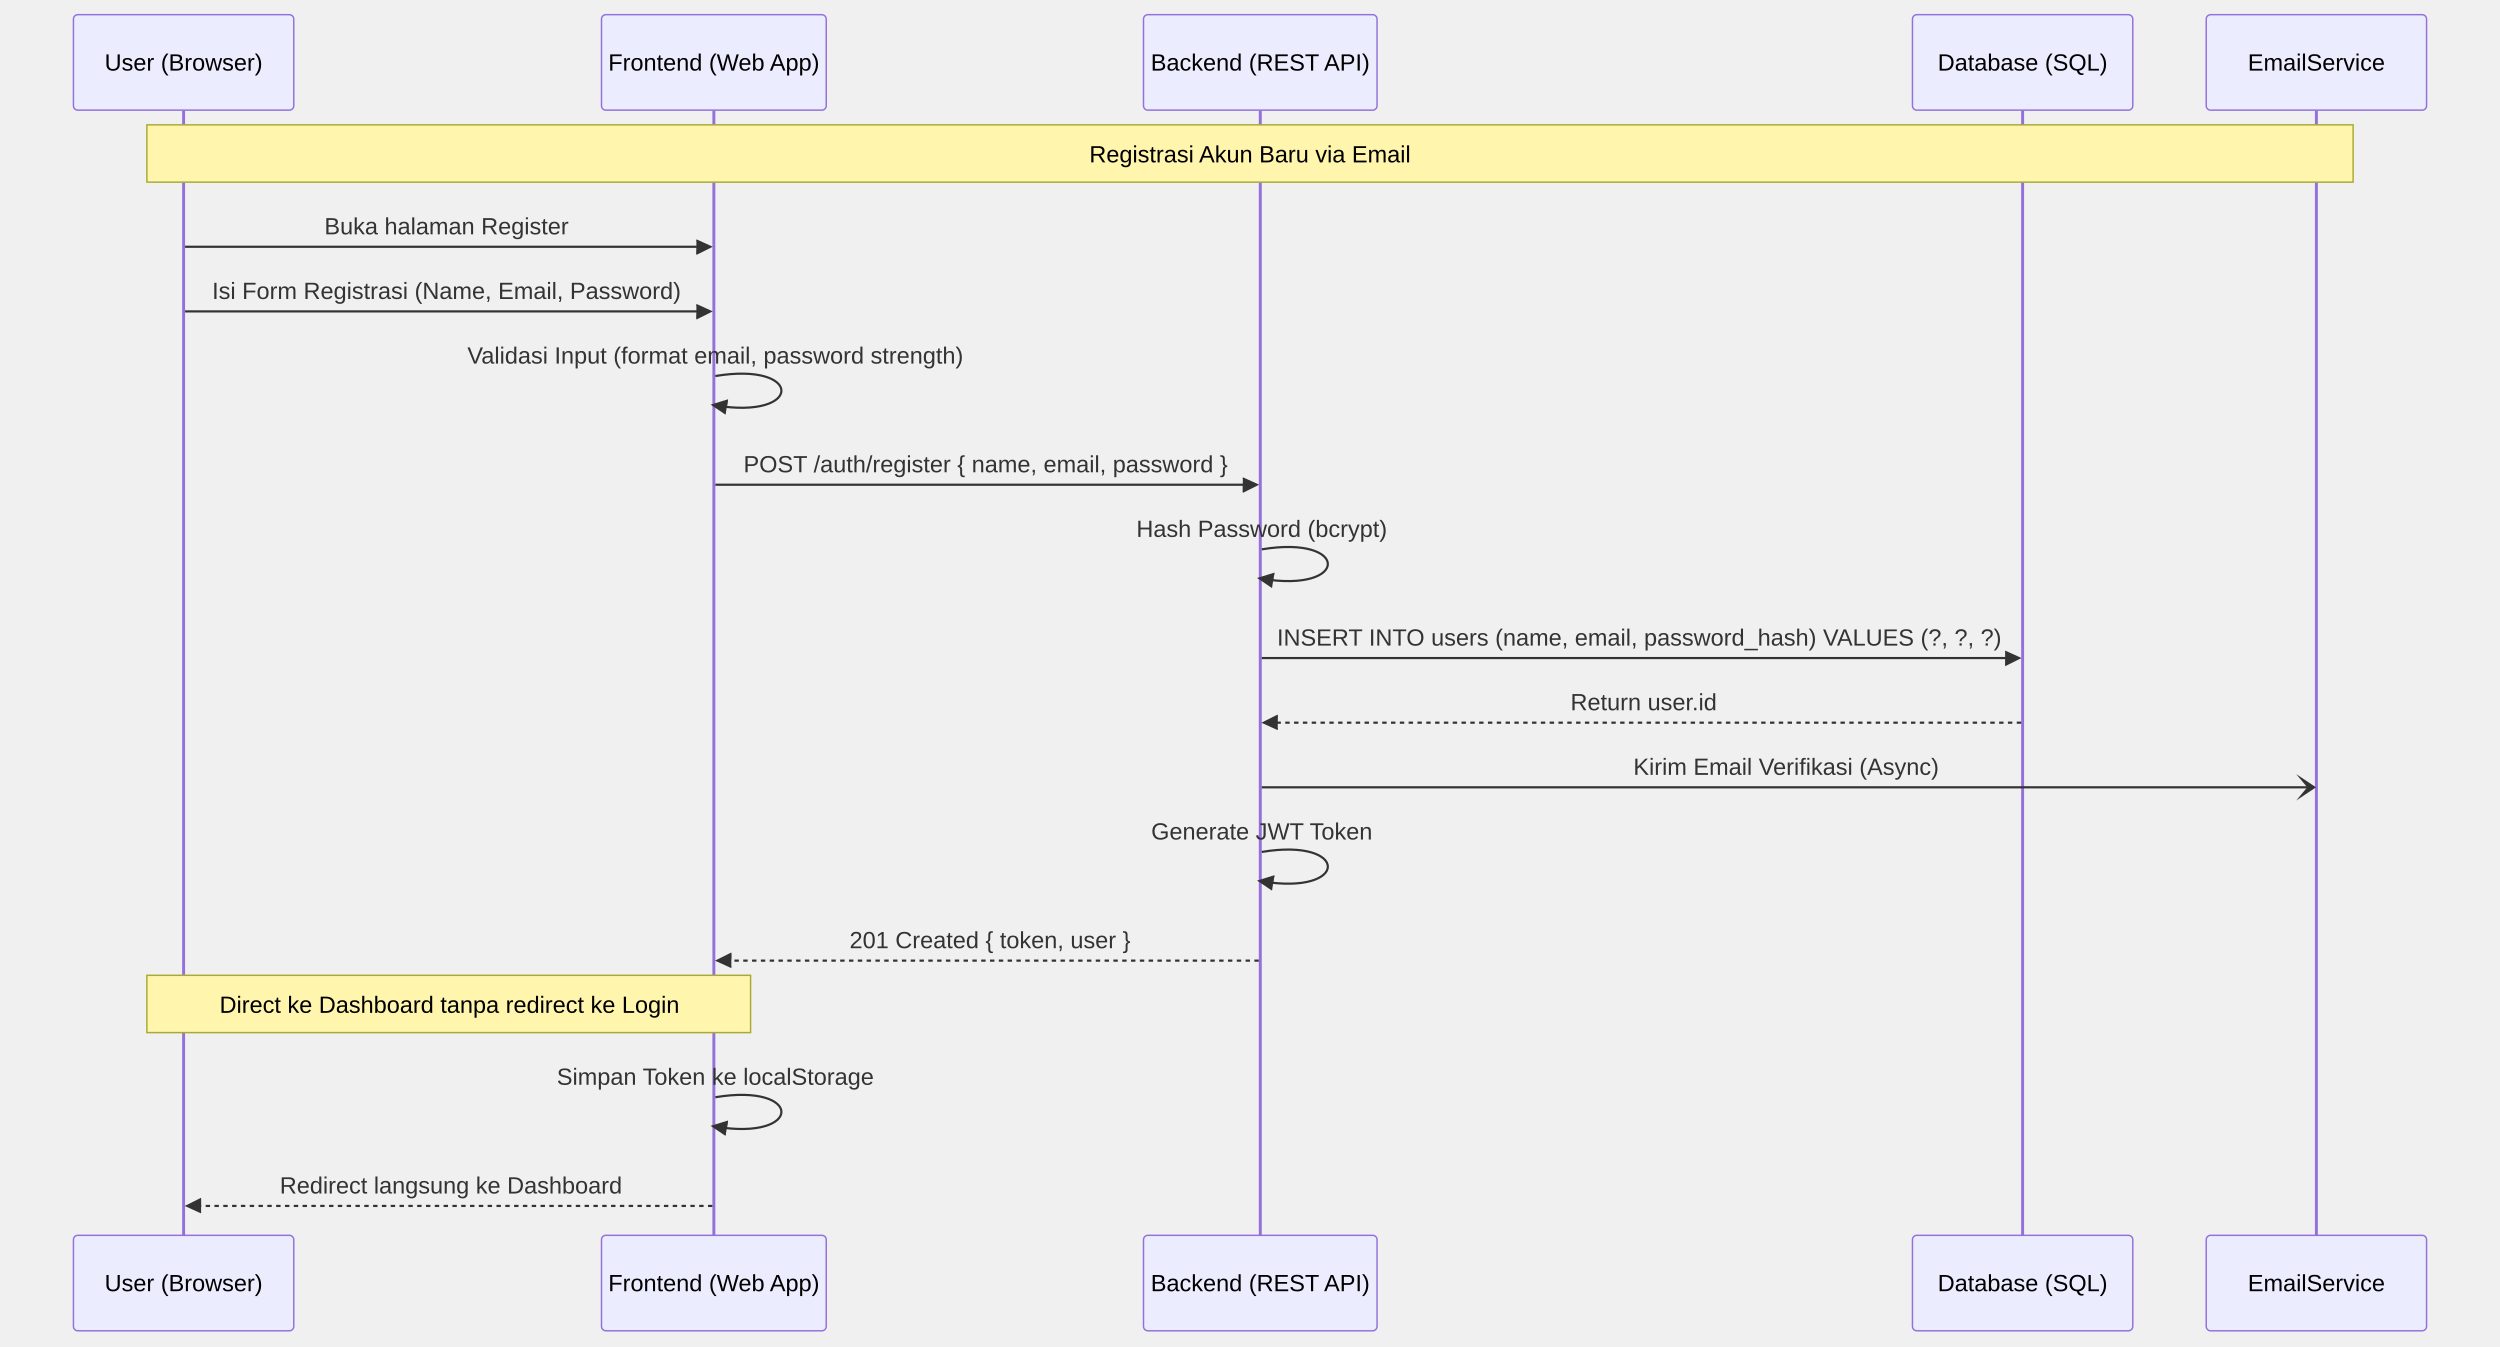
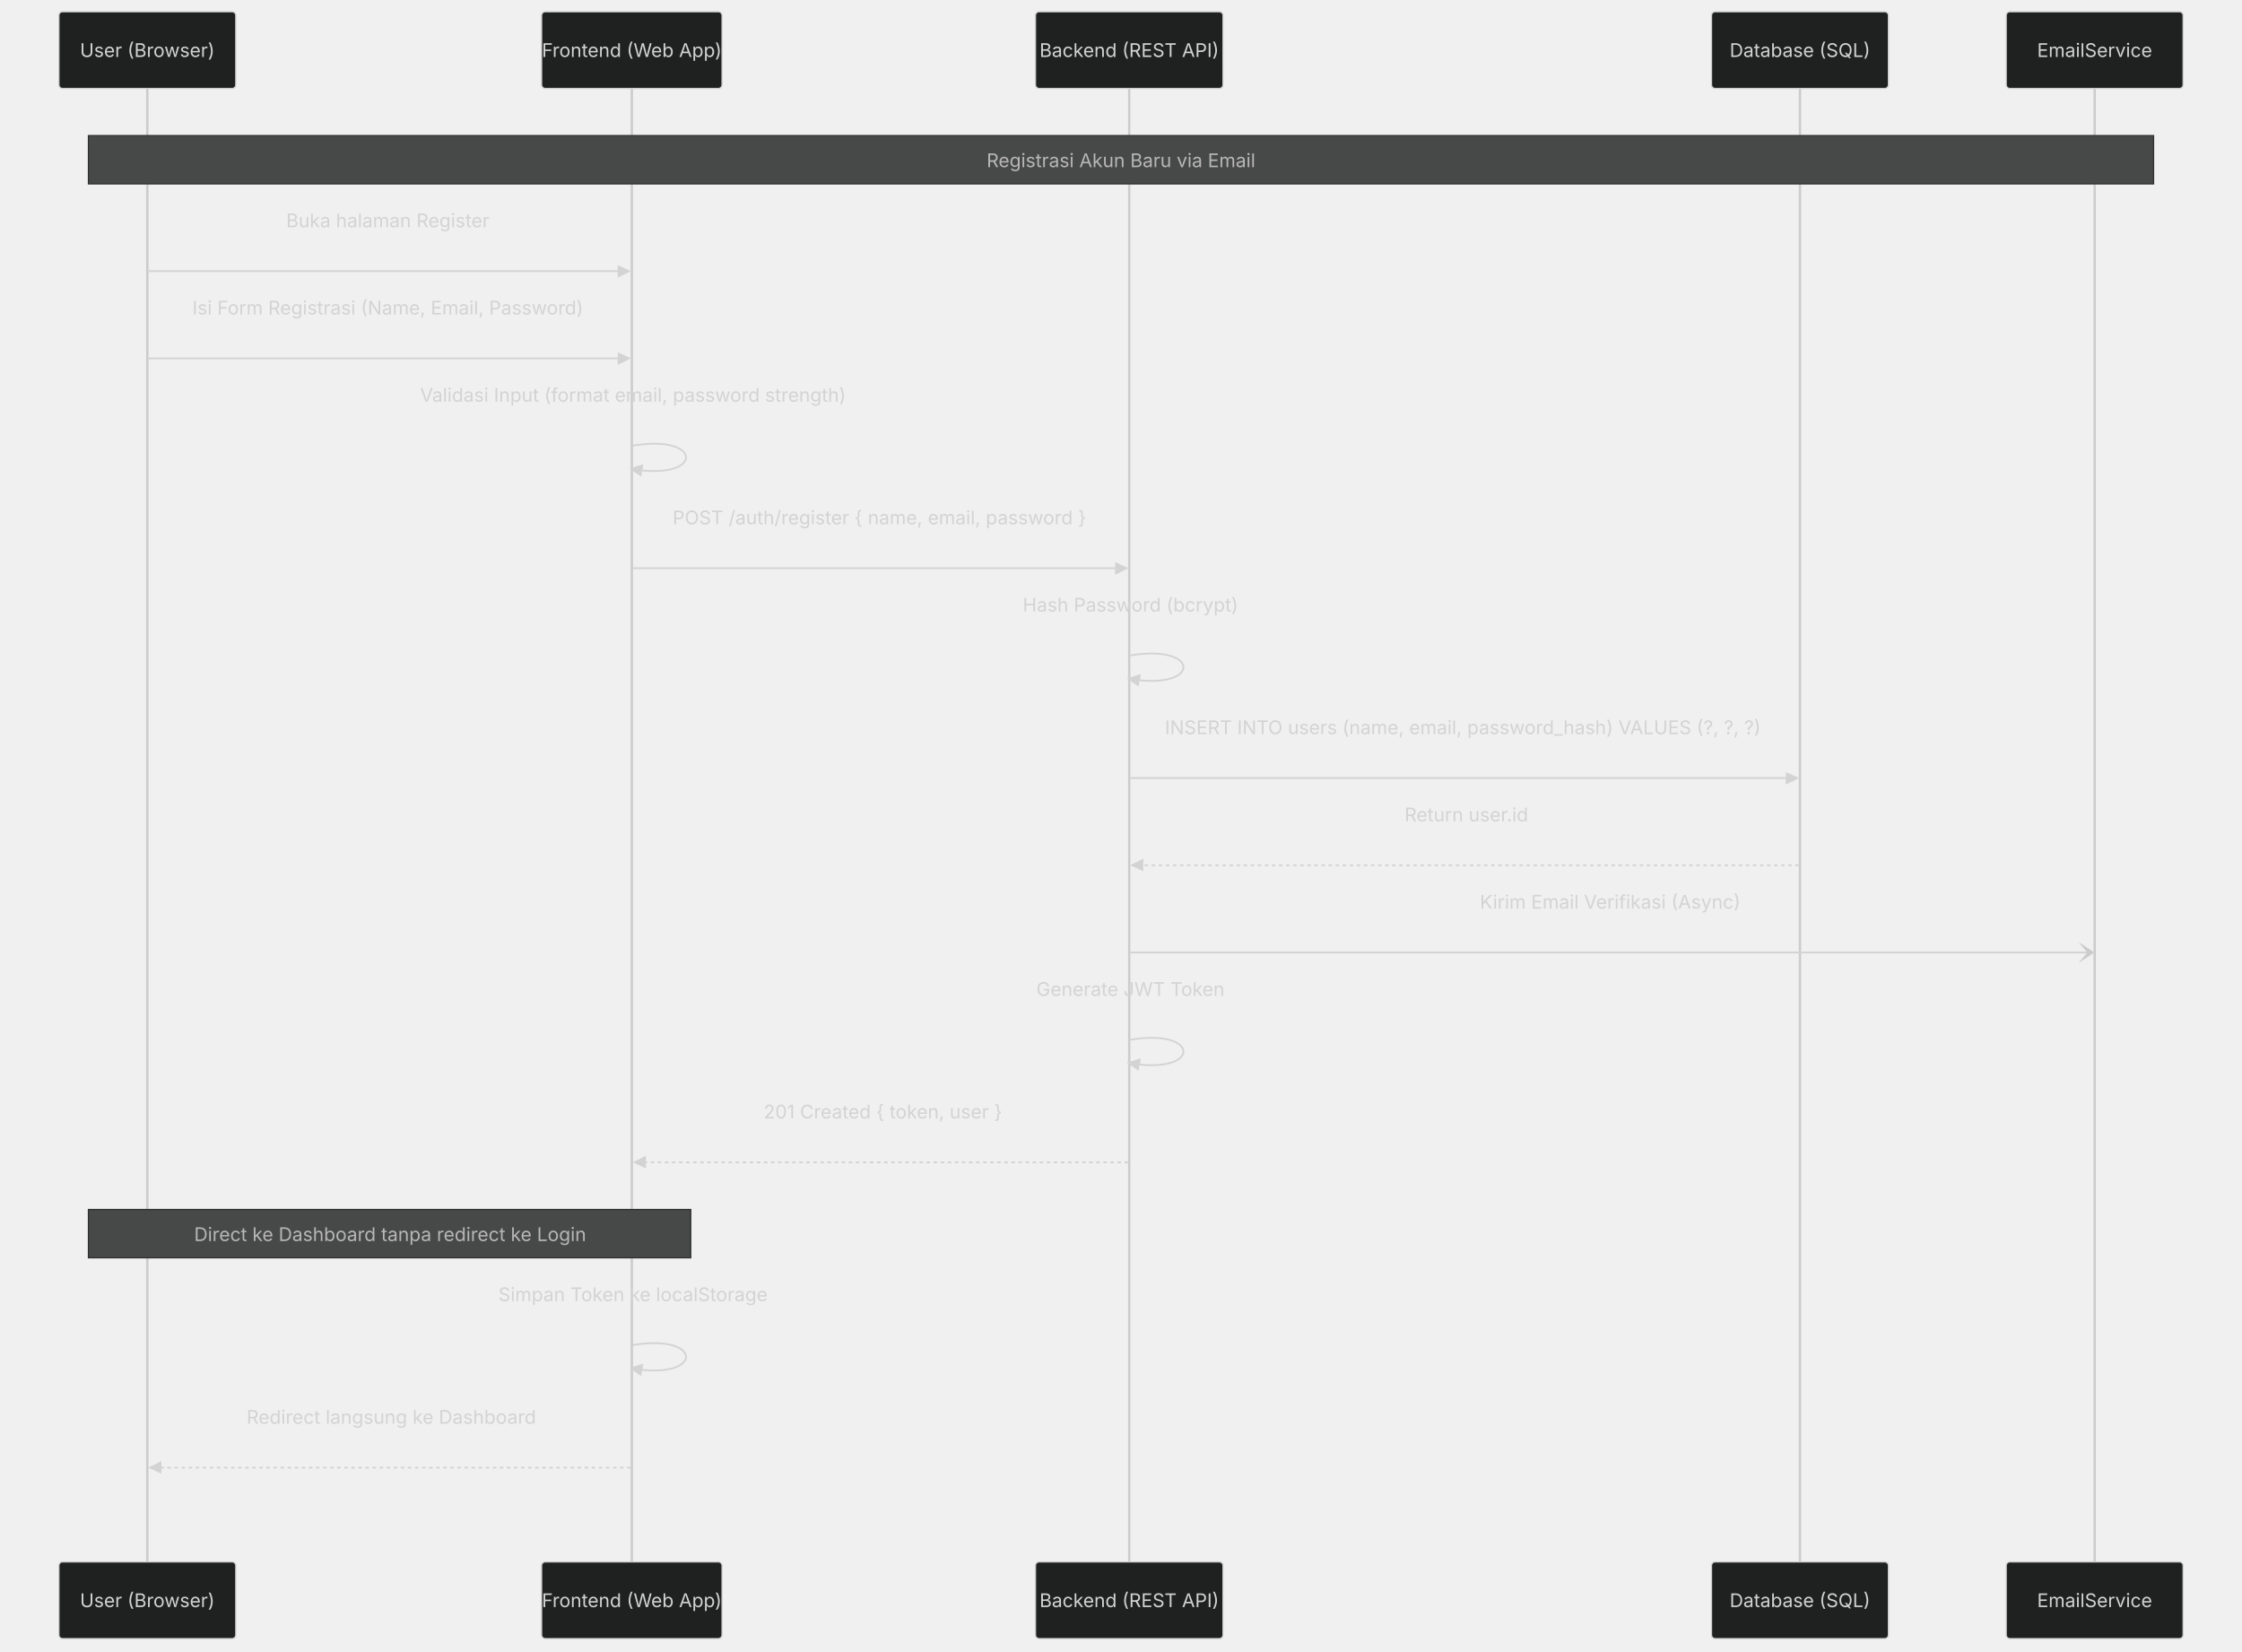
- <svg xmlns="http://www.w3.org/2000/svg" id="my-svg" width="100%" style="max-width: 1702px; background-color: transparent;" viewBox="-50 -10 1702 917" role="graphics-document document" aria-roledescription="sequence">
+ <svg xmlns="http://www.w3.org/2000/svg" id="my-svg" width="1902" height="1401" viewBox="-50 -10 1902 1401" role="graphics-document document" aria-roledescription="sequence" style="background-color: transparent;">
  <g>
-     <rect x="1452" y="831" fill="#eaeaea" stroke="#666" width="150" height="65" name="Email" rx="3" ry="3" class="actor actor-bottom" />
-     <text x="1527" y="863.5" dominant-baseline="central" alignment-baseline="central" class="actor actor-box" style="text-anchor: middle; font-size: 16px; font-weight: 400;">
-       <tspan x="1527" dy="0">EmailService</tspan>
+     <rect x="1652" y="1315" fill="#eaeaea" stroke="#666" width="150" height="65" name="Email" rx="3" ry="3" class="actor actor-bottom" />
+     <text x="1727" y="1347.5" dominant-baseline="central" alignment-baseline="central" class="actor actor-box" style="text-anchor: middle; font-size: 16px; font-weight: 400;">
+       <tspan x="1727" dy="0">EmailService</tspan>
    </text>
  </g>
  <g>
-     <rect x="1252" y="831" fill="#eaeaea" stroke="#666" width="150" height="65" name="DB" rx="3" ry="3" class="actor actor-bottom" />
-     <text x="1327" y="863.5" dominant-baseline="central" alignment-baseline="central" class="actor actor-box" style="text-anchor: middle; font-size: 16px; font-weight: 400;">
-       <tspan x="1327" dy="0">Database (SQL)</tspan>
+     <rect x="1402" y="1315" fill="#eaeaea" stroke="#666" width="150" height="65" name="DB" rx="3" ry="3" class="actor actor-bottom" />
+     <text x="1477" y="1347.5" dominant-baseline="central" alignment-baseline="central" class="actor actor-box" style="text-anchor: middle; font-size: 16px; font-weight: 400;">
+       <tspan x="1477" dy="0">Database (SQL)</tspan>
    </text>
  </g>
  <g>
-     <rect x="728.5" y="831" fill="#eaeaea" stroke="#666" width="159" height="65" name="Server" rx="3" ry="3" class="actor actor-bottom" />
-     <text x="808" y="863.5" dominant-baseline="central" alignment-baseline="central" class="actor actor-box" style="text-anchor: middle; font-size: 16px; font-weight: 400;">
-       <tspan x="808" dy="0">Backend (REST API)</tspan>
+     <rect x="828.5" y="1315" fill="#eaeaea" stroke="#666" width="159" height="65" name="Server" rx="3" ry="3" class="actor actor-bottom" />
+     <text x="908" y="1347.5" dominant-baseline="central" alignment-baseline="central" class="actor actor-box" style="text-anchor: middle; font-size: 16px; font-weight: 400;">
+       <tspan x="908" dy="0">Backend (REST API)</tspan>
    </text>
  </g>
  <g>
-     <rect x="359.5" y="831" fill="#eaeaea" stroke="#666" width="153" height="65" name="UI" rx="3" ry="3" class="actor actor-bottom" />
-     <text x="436" y="863.5" dominant-baseline="central" alignment-baseline="central" class="actor actor-box" style="text-anchor: middle; font-size: 16px; font-weight: 400;">
-       <tspan x="436" dy="0">Frontend (Web App)</tspan>
+     <rect x="409.5" y="1315" fill="#eaeaea" stroke="#666" width="153" height="65" name="UI" rx="3" ry="3" class="actor actor-bottom" />
+     <text x="486" y="1347.5" dominant-baseline="central" alignment-baseline="central" class="actor actor-box" style="text-anchor: middle; font-size: 16px; font-weight: 400;">
+       <tspan x="486" dy="0">Frontend (Web App)</tspan>
    </text>
  </g>
  <g>
-     <rect x="0" y="831" fill="#eaeaea" stroke="#666" width="150" height="65" name="User" rx="3" ry="3" class="actor actor-bottom" />
-     <text x="75" y="863.5" dominant-baseline="central" alignment-baseline="central" class="actor actor-box" style="text-anchor: middle; font-size: 16px; font-weight: 400;">
+     <rect x="0" y="1315" fill="#eaeaea" stroke="#666" width="150" height="65" name="User" rx="3" ry="3" class="actor actor-bottom" />
+     <text x="75" y="1347.5" dominant-baseline="central" alignment-baseline="central" class="actor actor-box" style="text-anchor: middle; font-size: 16px; font-weight: 400;">
      <tspan x="75" dy="0">User (Browser)</tspan>
    </text>
  </g>
  <g>
-     <line id="actor4" x1="1527" y1="65" x2="1527" y2="831" class="actor-line 200" stroke-width="0.5px" stroke="#999" name="Email" data-et="life-line" data-id="Email" />
+     <line id="actor4" x1="1727" y1="65" x2="1727" y2="1315" class="actor-line 200" stroke-width="0.5px" stroke="#999" name="Email" data-et="life-line" data-id="Email" />
    <g id="root-4" data-et="participant" data-type="participant" data-id="Email">
-       <rect x="1452" y="0" fill="#eaeaea" stroke="#666" width="150" height="65" name="Email" rx="3" ry="3" class="actor actor-top" />
-       <text x="1527" y="32.5" dominant-baseline="central" alignment-baseline="central" class="actor actor-box" style="text-anchor: middle; font-size: 16px; font-weight: 400;">
-         <tspan x="1527" dy="0">EmailService</tspan>
+       <rect x="1652" y="0" fill="#eaeaea" stroke="#666" width="150" height="65" name="Email" rx="3" ry="3" class="actor actor-top" />
+       <text x="1727" y="32.5" dominant-baseline="central" alignment-baseline="central" class="actor actor-box" style="text-anchor: middle; font-size: 16px; font-weight: 400;">
+         <tspan x="1727" dy="0">EmailService</tspan>
      </text>
    </g>
  </g>
  <g>
-     <line id="actor3" x1="1327" y1="65" x2="1327" y2="831" class="actor-line 200" stroke-width="0.5px" stroke="#999" name="DB" data-et="life-line" data-id="DB" />
+     <line id="actor3" x1="1477" y1="65" x2="1477" y2="1315" class="actor-line 200" stroke-width="0.5px" stroke="#999" name="DB" data-et="life-line" data-id="DB" />
    <g id="root-3" data-et="participant" data-type="participant" data-id="DB">
-       <rect x="1252" y="0" fill="#eaeaea" stroke="#666" width="150" height="65" name="DB" rx="3" ry="3" class="actor actor-top" />
-       <text x="1327" y="32.5" dominant-baseline="central" alignment-baseline="central" class="actor actor-box" style="text-anchor: middle; font-size: 16px; font-weight: 400;">
-         <tspan x="1327" dy="0">Database (SQL)</tspan>
+       <rect x="1402" y="0" fill="#eaeaea" stroke="#666" width="150" height="65" name="DB" rx="3" ry="3" class="actor actor-top" />
+       <text x="1477" y="32.5" dominant-baseline="central" alignment-baseline="central" class="actor actor-box" style="text-anchor: middle; font-size: 16px; font-weight: 400;">
+         <tspan x="1477" dy="0">Database (SQL)</tspan>
      </text>
    </g>
  </g>
  <g>
-     <line id="actor2" x1="808" y1="65" x2="808" y2="831" class="actor-line 200" stroke-width="0.5px" stroke="#999" name="Server" data-et="life-line" data-id="Server" />
+     <line id="actor2" x1="908" y1="65" x2="908" y2="1315" class="actor-line 200" stroke-width="0.5px" stroke="#999" name="Server" data-et="life-line" data-id="Server" />
    <g id="root-2" data-et="participant" data-type="participant" data-id="Server">
-       <rect x="728.5" y="0" fill="#eaeaea" stroke="#666" width="159" height="65" name="Server" rx="3" ry="3" class="actor actor-top" />
-       <text x="808" y="32.5" dominant-baseline="central" alignment-baseline="central" class="actor actor-box" style="text-anchor: middle; font-size: 16px; font-weight: 400;">
-         <tspan x="808" dy="0">Backend (REST API)</tspan>
+       <rect x="828.5" y="0" fill="#eaeaea" stroke="#666" width="159" height="65" name="Server" rx="3" ry="3" class="actor actor-top" />
+       <text x="908" y="32.5" dominant-baseline="central" alignment-baseline="central" class="actor actor-box" style="text-anchor: middle; font-size: 16px; font-weight: 400;">
+         <tspan x="908" dy="0">Backend (REST API)</tspan>
      </text>
    </g>
  </g>
  <g>
-     <line id="actor1" x1="436" y1="65" x2="436" y2="831" class="actor-line 200" stroke-width="0.5px" stroke="#999" name="UI" data-et="life-line" data-id="UI" />
+     <line id="actor1" x1="486" y1="65" x2="486" y2="1315" class="actor-line 200" stroke-width="0.5px" stroke="#999" name="UI" data-et="life-line" data-id="UI" />
    <g id="root-1" data-et="participant" data-type="participant" data-id="UI">
-       <rect x="359.5" y="0" fill="#eaeaea" stroke="#666" width="153" height="65" name="UI" rx="3" ry="3" class="actor actor-top" />
-       <text x="436" y="32.5" dominant-baseline="central" alignment-baseline="central" class="actor actor-box" style="text-anchor: middle; font-size: 16px; font-weight: 400;">
-         <tspan x="436" dy="0">Frontend (Web App)</tspan>
+       <rect x="409.5" y="0" fill="#eaeaea" stroke="#666" width="153" height="65" name="UI" rx="3" ry="3" class="actor actor-top" />
+       <text x="486" y="32.5" dominant-baseline="central" alignment-baseline="central" class="actor actor-box" style="text-anchor: middle; font-size: 16px; font-weight: 400;">
+         <tspan x="486" dy="0">Frontend (Web App)</tspan>
      </text>
    </g>
  </g>
  <g>
-     <line id="actor0" x1="75" y1="65" x2="75" y2="831" class="actor-line 200" stroke-width="0.5px" stroke="#999" name="User" data-et="life-line" data-id="User" />
+     <line id="actor0" x1="75" y1="65" x2="75" y2="1315" class="actor-line 200" stroke-width="0.5px" stroke="#999" name="User" data-et="life-line" data-id="User" />
    <g id="root-0" data-et="participant" data-type="participant" data-id="User">
      <rect x="0" y="0" fill="#eaeaea" stroke="#666" width="150" height="65" name="User" rx="3" ry="3" class="actor actor-top" />
      <text x="75" y="32.5" dominant-baseline="central" alignment-baseline="central" class="actor actor-box" style="text-anchor: middle; font-size: 16px; font-weight: 400;">
        <tspan x="75" dy="0">User (Browser)</tspan>
      </text>
    </g>
  </g>
-   <style>#my-svg{font-family:"trebuchet ms",verdana,arial,sans-serif;font-size:16px;fill:#333;}@keyframes edge-animation-frame{from{stroke-dashoffset:0;}}@keyframes dash{to{stroke-dashoffset:0;}}#my-svg .edge-animation-slow{stroke-dasharray:9,5!important;stroke-dashoffset:900;animation:dash 50s linear infinite;stroke-linecap:round;}#my-svg .edge-animation-fast{stroke-dasharray:9,5!important;stroke-dashoffset:900;animation:dash 20s linear infinite;stroke-linecap:round;}#my-svg .error-icon{fill:#552222;}#my-svg .error-text{fill:#552222;stroke:#552222;}#my-svg .edge-thickness-normal{stroke-width:1px;}#my-svg .edge-thickness-thick{stroke-width:3.5px;}#my-svg .edge-pattern-solid{stroke-dasharray:0;}#my-svg .edge-thickness-invisible{stroke-width:0;fill:none;}#my-svg .edge-pattern-dashed{stroke-dasharray:3;}#my-svg .edge-pattern-dotted{stroke-dasharray:2;}#my-svg .marker{fill:#333333;stroke:#333333;}#my-svg .marker.cross{stroke:#333333;}#my-svg svg{font-family:"trebuchet ms",verdana,arial,sans-serif;font-size:16px;}#my-svg p{margin:0;}#my-svg .actor{stroke:#9370DB;fill:#ECECFF;stroke-width:1;}#my-svg rect.actor.outer-path[data-look="neo"]{filter:drop-shadow(1px 2px 2px rgba(185, 185, 185, 1));}#my-svg rect.note[data-look="neo"]{stroke:#aaaa33;fill:#fff5ad;filter:drop-shadow(1px 2px 2px rgba(185, 185, 185, 1));}#my-svg text.actor&gt;tspan{fill:black;stroke:none;}#my-svg .actor-line{stroke:#9370DB;}#my-svg .innerArc{stroke-width:1.5;stroke-dasharray:none;}#my-svg .messageLine0{stroke-width:1.5;stroke-dasharray:none;stroke:#333;}#my-svg .messageLine1{stroke-width:1.5;stroke-dasharray:2,2;stroke:#333;}#my-svg [id$="-arrowhead"] path{fill:#333;stroke:#333;}#my-svg .sequenceNumber{fill:white;}#my-svg [id$="-sequencenumber"]{fill:#333;}#my-svg [id$="-crosshead"] path{fill:#333;stroke:#333;}#my-svg .messageText{fill:#333;stroke:none;}#my-svg .labelBox{stroke:#9370DB;fill:#ECECFF;filter:none;}#my-svg .labelText,#my-svg .labelText&gt;tspan{fill:black;stroke:none;}#my-svg .loopText,#my-svg .loopText&gt;tspan{fill:black;stroke:none;}#my-svg .loopLine{stroke-width:2px;stroke-dasharray:2,2;stroke:#9370DB;fill:#9370DB;}#my-svg .note{stroke:#aaaa33;fill:#fff5ad;}#my-svg .noteText,#my-svg .noteText&gt;tspan{fill:black;stroke:none;font-weight:normal;}#my-svg .activation0{fill:#f4f4f4;stroke:#666;}#my-svg .activation1{fill:#f4f4f4;stroke:#666;}#my-svg .activation2{fill:#f4f4f4;stroke:#666;}#my-svg .actorPopupMenu{position:absolute;}#my-svg .actorPopupMenuPanel{position:absolute;fill:#ECECFF;box-shadow:0px 8px 16px 0px rgba(0,0,0,0.2);filter:drop-shadow(3px 5px 2px rgb(0 0 0 / 0.4));}#my-svg .actor-man circle,#my-svg line{fill:#ECECFF;stroke-width:2px;}#my-svg g rect.rect{filter:drop-shadow(1px 2px 2px rgba(185, 185, 185, 1));stroke:#9370DB;}#my-svg .node .neo-node{stroke:#9370DB;}#my-svg [data-look="neo"].node rect,#my-svg [data-look="neo"].cluster rect,#my-svg [data-look="neo"].node polygon{stroke:#9370DB;filter:drop-shadow(1px 2px 2px rgba(185, 185, 185, 1));}#my-svg [data-look="neo"].node path{stroke:#9370DB;stroke-width:1px;}#my-svg [data-look="neo"].node .outer-path{filter:drop-shadow(1px 2px 2px rgba(185, 185, 185, 1));}#my-svg [data-look="neo"].node .neo-line path{stroke:#9370DB;filter:none;}#my-svg [data-look="neo"].node circle{stroke:#9370DB;filter:drop-shadow(1px 2px 2px rgba(185, 185, 185, 1));}#my-svg [data-look="neo"].node circle .state-start{fill:#000000;}#my-svg [data-look="neo"].icon-shape .icon{fill:#9370DB;filter:drop-shadow(1px 2px 2px rgba(185, 185, 185, 1));}#my-svg [data-look="neo"].icon-shape .icon-neo path{stroke:#9370DB;filter:drop-shadow(1px 2px 2px rgba(185, 185, 185, 1));}#my-svg :root{--mermaid-font-family:"trebuchet ms",verdana,arial,sans-serif;}</style>
+   <style>#my-svg{font-family:-apple-system,BlinkMacSystemFont,'Segoe UI',sans-serif;font-size:14px;fill:#ccc;}@keyframes edge-animation-frame{from{stroke-dashoffset:0;}}@keyframes dash{to{stroke-dashoffset:0;}}#my-svg .edge-animation-slow{stroke-dasharray:9,5!important;stroke-dashoffset:900;animation:dash 50s linear infinite;stroke-linecap:round;}#my-svg .edge-animation-fast{stroke-dasharray:9,5!important;stroke-dashoffset:900;animation:dash 20s linear infinite;stroke-linecap:round;}#my-svg .error-icon{fill:#a44141;}#my-svg .error-text{fill:#ddd;stroke:#ddd;}#my-svg .edge-thickness-normal{stroke-width:1px;}#my-svg .edge-thickness-thick{stroke-width:3.5px;}#my-svg .edge-pattern-solid{stroke-dasharray:0;}#my-svg .edge-thickness-invisible{stroke-width:0;fill:none;}#my-svg .edge-pattern-dashed{stroke-dasharray:3;}#my-svg .edge-pattern-dotted{stroke-dasharray:2;}#my-svg .marker{fill:lightgrey;stroke:lightgrey;}#my-svg .marker.cross{stroke:lightgrey;}#my-svg svg{font-family:-apple-system,BlinkMacSystemFont,'Segoe UI',sans-serif;font-size:14px;}#my-svg p{margin:0;}#my-svg .actor{stroke:#ccc;fill:#1f2020;stroke-width:1;}#my-svg rect.actor.outer-path[data-look="neo"]{filter:drop-shadow( 1px 2px 2px rgba(185,185,185,1));}#my-svg rect.note[data-look="neo"]{stroke:hsl(180, 0%, 18.353%);fill:hsl(180, 1.587%, 28.353%);filter:drop-shadow( 1px 2px 2px rgba(185,185,185,1));}#my-svg text.actor&gt;tspan{fill:lightgrey;stroke:none;}#my-svg .actor-line{stroke:#ccc;}#my-svg .innerArc{stroke-width:1.5;stroke-dasharray:none;}#my-svg .messageLine0{stroke-width:1.5;stroke-dasharray:none;stroke:lightgrey;}#my-svg .messageLine1{stroke-width:1.5;stroke-dasharray:2,2;stroke:lightgrey;}#my-svg [id$="-arrowhead"] path{fill:lightgrey;stroke:lightgrey;}#my-svg .sequenceNumber{fill:black;}#my-svg [id$="-sequencenumber"]{fill:lightgrey;}#my-svg [id$="-crosshead"] path{fill:lightgrey;stroke:lightgrey;}#my-svg .messageText{fill:lightgrey;stroke:none;}#my-svg .labelBox{stroke:#7c1e1e;fill:#3f1414;filter:none;}#my-svg .labelText,#my-svg .labelText&gt;tspan{fill:#f85149;stroke:none;}#my-svg .loopText,#my-svg .loopText&gt;tspan{fill:#f85149;stroke:none;}#my-svg .loopLine{stroke-width:2px;stroke-dasharray:2,2;stroke:#7c1e1e;fill:#7c1e1e;}#my-svg .note{stroke:hsl(180, 0%, 18.353%);fill:hsl(180, 1.587%, 28.353%);}#my-svg .noteText,#my-svg .noteText&gt;tspan{fill:rgb(183.848, 181.552, 181.552);stroke:none;font-weight:normal;}#my-svg .activation0{fill:hsl(180, 1.587%, 28.353%);stroke:#ccc;}#my-svg .activation1{fill:hsl(180, 1.587%, 28.353%);stroke:#ccc;}#my-svg .activation2{fill:hsl(180, 1.587%, 28.353%);stroke:#ccc;}#my-svg .actorPopupMenu{position:absolute;}#my-svg .actorPopupMenuPanel{position:absolute;fill:#1f2020;box-shadow:0px 8px 16px 0px rgba(0,0,0,0.2);filter:drop-shadow(3px 5px 2px rgb(0 0 0 / 0.4));}#my-svg .actor-man circle,#my-svg line{fill:#1f2020;stroke-width:2px;}#my-svg g rect.rect{filter:drop-shadow( 1px 2px 2px rgba(185,185,185,1));stroke:#ccc;}#my-svg .node .neo-node{stroke:#ccc;}#my-svg [data-look="neo"].node rect,#my-svg [data-look="neo"].cluster rect,#my-svg [data-look="neo"].node polygon{stroke:url(#my-svg-gradient);filter:drop-shadow( 1px 2px 2px rgba(185,185,185,1));}#my-svg [data-look="neo"].node path{stroke:url(#my-svg-gradient);stroke-width:1px;}#my-svg [data-look="neo"].node .outer-path{filter:drop-shadow( 1px 2px 2px rgba(185,185,185,1));}#my-svg [data-look="neo"].node .neo-line path{stroke:#ccc;filter:none;}#my-svg [data-look="neo"].node circle{stroke:url(#my-svg-gradient);filter:drop-shadow( 1px 2px 2px rgba(185,185,185,1));}#my-svg [data-look="neo"].node circle .state-start{fill:#000000;}#my-svg [data-look="neo"].icon-shape .icon{fill:url(#my-svg-gradient);filter:drop-shadow( 1px 2px 2px rgba(185,185,185,1));}#my-svg [data-look="neo"].icon-shape .icon-neo path{stroke:url(#my-svg-gradient);filter:drop-shadow( 1px 2px 2px rgba(185,185,185,1));}#my-svg :root{--mermaid-font-family:"trebuchet ms",verdana,arial,sans-serif;}</style>
  <g />
  <defs>
    <symbol id="my-svg-computer" width="24" height="24">
      <path transform="scale(.5)" d="M2 2v13h20v-13h-20zm18 11h-16v-9h16v9zm-10.228 6l.466-1h3.524l.467 1h-4.457zm14.228 3h-24l2-6h2.104l-1.33 4h18.45l-1.297-4h2.073l2 6zm-5-10h-14v-7h14v7z" />
    </symbol>
  </defs>
  <defs>
    <symbol id="my-svg-database" fill-rule="evenodd" clip-rule="evenodd">
      <path transform="scale(.5)" d="M12.258.001l.256.004.255.005.253.008.251.01.249.012.247.015.246.016.242.019.241.02.239.023.236.024.233.027.231.028.229.031.225.032.223.034.22.036.217.038.214.04.211.041.208.043.205.045.201.046.198.048.194.05.191.051.187.053.183.054.18.056.175.057.172.059.168.06.163.061.16.063.155.064.15.066.074.033.073.033.071.034.07.034.069.035.068.035.067.035.066.035.064.036.064.036.062.036.06.036.06.037.058.037.058.037.055.038.055.038.053.038.052.038.051.039.05.039.048.039.047.039.045.04.044.04.043.04.041.04.04.041.039.041.037.041.036.041.034.041.033.042.032.042.03.042.029.042.027.042.026.043.024.043.023.043.021.043.02.043.018.044.017.043.015.044.013.044.012.044.011.045.009.044.007.045.006.045.004.045.002.045.001.045v17l-.001.045-.002.045-.004.045-.006.045-.007.045-.009.044-.011.045-.012.044-.013.044-.015.044-.017.043-.018.044-.02.043-.021.043-.023.043-.024.043-.026.043-.027.042-.029.042-.03.042-.032.042-.033.042-.034.041-.036.041-.037.041-.039.041-.04.041-.041.04-.043.04-.044.04-.045.04-.047.039-.048.039-.05.039-.051.039-.052.038-.053.038-.055.038-.055.038-.058.037-.058.037-.06.037-.06.036-.062.036-.064.036-.064.036-.066.035-.067.035-.068.035-.069.035-.07.034-.071.034-.073.033-.074.033-.15.066-.155.064-.16.063-.163.061-.168.06-.172.059-.175.057-.18.056-.183.054-.187.053-.191.051-.194.05-.198.048-.201.046-.205.045-.208.043-.211.041-.214.04-.217.038-.22.036-.223.034-.225.032-.229.031-.231.028-.233.027-.236.024-.239.023-.241.02-.242.019-.246.016-.247.015-.249.012-.251.01-.253.008-.255.005-.256.004-.258.001-.258-.001-.256-.004-.255-.005-.253-.008-.251-.01-.249-.012-.247-.015-.245-.016-.243-.019-.241-.02-.238-.023-.236-.024-.234-.027-.231-.028-.228-.031-.226-.032-.223-.034-.22-.036-.217-.038-.214-.04-.211-.041-.208-.043-.204-.045-.201-.046-.198-.048-.195-.05-.19-.051-.187-.053-.184-.054-.179-.056-.176-.057-.172-.059-.167-.06-.164-.061-.159-.063-.155-.064-.151-.066-.074-.033-.072-.033-.072-.034-.07-.034-.069-.035-.068-.035-.067-.035-.066-.035-.064-.036-.063-.036-.062-.036-.061-.036-.06-.037-.058-.037-.057-.037-.056-.038-.055-.038-.053-.038-.052-.038-.051-.039-.049-.039-.049-.039-.046-.039-.046-.04-.044-.04-.043-.04-.041-.04-.04-.041-.039-.041-.037-.041-.036-.041-.034-.041-.033-.042-.032-.042-.03-.042-.029-.042-.027-.042-.026-.043-.024-.043-.023-.043-.021-.043-.02-.043-.018-.044-.017-.043-.015-.044-.013-.044-.012-.044-.011-.045-.009-.044-.007-.045-.006-.045-.004-.045-.002-.045-.001-.045v-17l.001-.045.002-.045.004-.045.006-.045.007-.045.009-.044.011-.045.012-.044.013-.044.015-.044.017-.043.018-.044.02-.043.021-.043.023-.043.024-.043.026-.043.027-.042.029-.042.03-.042.032-.042.033-.042.034-.041.036-.041.037-.041.039-.041.04-.041.041-.04.043-.04.044-.04.046-.04.046-.039.049-.039.049-.039.051-.039.052-.038.053-.038.055-.038.056-.038.057-.037.058-.037.06-.037.061-.036.062-.036.063-.036.064-.036.066-.035.067-.035.068-.035.069-.035.07-.034.072-.034.072-.033.074-.033.151-.066.155-.064.159-.063.164-.061.167-.06.172-.059.176-.057.179-.056.184-.054.187-.053.19-.051.195-.05.198-.048.201-.046.204-.045.208-.043.211-.041.214-.04.217-.038.22-.036.223-.034.226-.032.228-.031.231-.028.234-.027.236-.024.238-.023.241-.02.243-.019.245-.016.247-.015.249-.012.251-.01.253-.008.255-.005.256-.004.258-.001.258.001zm-9.258 20.499v.01l.001.021.003.021.004.022.005.021.006.022.007.022.009.023.01.022.011.023.012.023.013.023.015.023.016.024.017.023.018.024.019.024.021.024.022.025.023.024.024.025.052.049.056.05.061.051.066.051.07.051.075.051.079.052.084.052.088.052.092.052.097.052.102.051.105.052.11.052.114.051.119.051.123.051.127.05.131.05.135.05.139.048.144.049.147.047.152.047.155.047.16.045.163.045.167.043.171.043.176.041.178.041.183.039.187.039.19.037.194.035.197.035.202.033.204.031.209.03.212.029.216.027.219.025.222.024.226.021.23.02.233.018.236.016.24.015.243.012.246.01.249.008.253.005.256.004.259.001.26-.001.257-.004.254-.005.25-.008.247-.011.244-.012.241-.014.237-.016.233-.018.231-.021.226-.021.224-.024.22-.026.216-.027.212-.028.21-.031.205-.031.202-.034.198-.034.194-.036.191-.037.187-.039.183-.04.179-.04.175-.042.172-.043.168-.044.163-.045.16-.046.155-.046.152-.047.148-.048.143-.049.139-.049.136-.05.131-.05.126-.05.123-.051.118-.052.114-.051.11-.052.106-.052.101-.052.096-.052.092-.052.088-.053.083-.051.079-.052.074-.052.07-.051.065-.051.06-.051.056-.05.051-.05.023-.024.023-.025.021-.024.02-.024.019-.024.018-.024.017-.024.015-.023.014-.024.013-.023.012-.023.01-.023.01-.022.008-.022.006-.022.006-.022.004-.022.004-.021.001-.021.001-.021v-4.127l-.077.055-.08.053-.083.054-.085.053-.087.052-.09.052-.093.051-.095.05-.097.05-.1.049-.102.049-.105.048-.106.047-.109.047-.111.046-.114.045-.115.045-.118.044-.12.043-.122.042-.124.042-.126.041-.128.04-.13.04-.132.038-.134.038-.135.037-.138.037-.139.035-.142.035-.143.034-.144.033-.147.032-.148.031-.15.03-.151.03-.153.029-.154.027-.156.027-.158.026-.159.025-.161.024-.162.023-.163.022-.165.021-.166.02-.167.019-.169.018-.169.017-.171.016-.173.015-.173.014-.175.013-.175.012-.177.011-.178.01-.179.008-.179.008-.181.006-.182.005-.182.004-.184.003-.184.002h-.37l-.184-.002-.184-.003-.182-.004-.182-.005-.181-.006-.179-.008-.179-.008-.178-.01-.176-.011-.176-.012-.175-.013-.173-.014-.172-.015-.171-.016-.17-.017-.169-.018-.167-.019-.166-.02-.165-.021-.163-.022-.162-.023-.161-.024-.159-.025-.157-.026-.156-.027-.155-.027-.153-.029-.151-.03-.15-.03-.148-.031-.146-.032-.145-.033-.143-.034-.141-.035-.14-.035-.137-.037-.136-.037-.134-.038-.132-.038-.13-.04-.128-.04-.126-.041-.124-.042-.122-.042-.12-.044-.117-.043-.116-.045-.113-.045-.112-.046-.109-.047-.106-.047-.105-.048-.102-.049-.1-.049-.097-.05-.095-.05-.093-.052-.09-.051-.087-.052-.085-.053-.083-.054-.08-.054-.077-.054v4.127zm0-5.654v.011l.001.021.003.021.004.021.005.022.006.022.007.022.009.022.01.022.011.023.012.023.013.023.015.024.016.023.017.024.018.024.019.024.021.024.022.024.023.025.024.024.052.05.056.05.061.05.066.051.07.051.075.052.079.051.084.052.088.052.092.052.097.052.102.052.105.052.11.051.114.051.119.052.123.05.127.051.131.05.135.049.139.049.144.048.147.048.152.047.155.046.16.045.163.045.167.044.171.042.176.042.178.04.183.04.187.038.19.037.194.036.197.034.202.033.204.032.209.03.212.028.216.027.219.025.222.024.226.022.23.02.233.018.236.016.24.014.243.012.246.01.249.008.253.006.256.003.259.001.26-.001.257-.003.254-.006.25-.008.247-.01.244-.012.241-.015.237-.016.233-.018.231-.02.226-.022.224-.024.22-.025.216-.027.212-.029.21-.03.205-.032.202-.033.198-.035.194-.036.191-.037.187-.039.183-.039.179-.041.175-.042.172-.043.168-.044.163-.045.16-.045.155-.047.152-.047.148-.048.143-.048.139-.05.136-.049.131-.05.126-.051.123-.051.118-.051.114-.052.11-.052.106-.052.101-.052.096-.052.092-.052.088-.052.083-.052.079-.052.074-.051.07-.052.065-.051.06-.05.056-.051.051-.049.023-.025.023-.024.021-.025.02-.024.019-.024.018-.024.017-.024.015-.023.014-.023.013-.024.012-.022.01-.023.01-.023.008-.022.006-.022.006-.022.004-.021.004-.022.001-.021.001-.021v-4.139l-.077.054-.08.054-.083.054-.085.052-.087.053-.09.051-.093.051-.095.051-.097.05-.1.049-.102.049-.105.048-.106.047-.109.047-.111.046-.114.045-.115.044-.118.044-.12.044-.122.042-.124.042-.126.041-.128.04-.13.039-.132.039-.134.038-.135.037-.138.036-.139.036-.142.035-.143.033-.144.033-.147.033-.148.031-.15.03-.151.03-.153.028-.154.028-.156.027-.158.026-.159.025-.161.024-.162.023-.163.022-.165.021-.166.02-.167.019-.169.018-.169.017-.171.016-.173.015-.173.014-.175.013-.175.012-.177.011-.178.009-.179.009-.179.007-.181.007-.182.005-.182.004-.184.003-.184.002h-.37l-.184-.002-.184-.003-.182-.004-.182-.005-.181-.007-.179-.007-.179-.009-.178-.009-.176-.011-.176-.012-.175-.013-.173-.014-.172-.015-.171-.016-.17-.017-.169-.018-.167-.019-.166-.02-.165-.021-.163-.022-.162-.023-.161-.024-.159-.025-.157-.026-.156-.027-.155-.028-.153-.028-.151-.03-.15-.03-.148-.031-.146-.033-.145-.033-.143-.033-.141-.035-.14-.036-.137-.036-.136-.037-.134-.038-.132-.039-.13-.039-.128-.04-.126-.041-.124-.042-.122-.043-.12-.043-.117-.044-.116-.044-.113-.046-.112-.046-.109-.046-.106-.047-.105-.048-.102-.049-.1-.049-.097-.05-.095-.051-.093-.051-.09-.051-.087-.053-.085-.052-.083-.054-.08-.054-.077-.054v4.139zm0-5.666v.011l.001.02.003.022.004.021.005.022.006.021.007.022.009.023.01.022.011.023.012.023.013.023.015.023.016.024.017.024.018.023.019.024.021.025.022.024.023.024.024.025.052.05.056.05.061.05.066.051.07.051.075.052.079.051.084.052.088.052.092.052.097.052.102.052.105.051.11.052.114.051.119.051.123.051.127.05.131.05.135.05.139.049.144.048.147.048.152.047.155.046.16.045.163.045.167.043.171.043.176.042.178.04.183.04.187.038.19.037.194.036.197.034.202.033.204.032.209.03.212.028.216.027.219.025.222.024.226.021.23.02.233.018.236.017.24.014.243.012.246.01.249.008.253.006.256.003.259.001.26-.001.257-.003.254-.006.25-.008.247-.01.244-.013.241-.014.237-.016.233-.018.231-.02.226-.022.224-.024.22-.025.216-.027.212-.029.21-.03.205-.032.202-.033.198-.035.194-.036.191-.037.187-.039.183-.039.179-.041.175-.042.172-.043.168-.044.163-.045.16-.045.155-.047.152-.047.148-.048.143-.049.139-.049.136-.049.131-.051.126-.05.123-.051.118-.052.114-.051.11-.052.106-.052.101-.052.096-.052.092-.052.088-.052.083-.052.079-.052.074-.052.07-.051.065-.051.06-.051.056-.05.051-.049.023-.025.023-.025.021-.024.02-.024.019-.024.018-.024.017-.024.015-.023.014-.024.013-.023.012-.023.01-.022.01-.023.008-.022.006-.022.006-.022.004-.022.004-.021.001-.021.001-.021v-4.153l-.077.054-.08.054-.083.053-.085.053-.087.053-.09.051-.093.051-.095.051-.097.05-.1.049-.102.048-.105.048-.106.048-.109.046-.111.046-.114.046-.115.044-.118.044-.12.043-.122.043-.124.042-.126.041-.128.04-.13.039-.132.039-.134.038-.135.037-.138.036-.139.036-.142.034-.143.034-.144.033-.147.032-.148.032-.15.03-.151.03-.153.028-.154.028-.156.027-.158.026-.159.024-.161.024-.162.023-.163.023-.165.021-.166.02-.167.019-.169.018-.169.017-.171.016-.173.015-.173.014-.175.013-.175.012-.177.01-.178.01-.179.009-.179.007-.181.006-.182.006-.182.004-.184.003-.184.001-.185.001-.185-.001-.184-.001-.184-.003-.182-.004-.182-.006-.181-.006-.179-.007-.179-.009-.178-.01-.176-.01-.176-.012-.175-.013-.173-.014-.172-.015-.171-.016-.17-.017-.169-.018-.167-.019-.166-.02-.165-.021-.163-.023-.162-.023-.161-.024-.159-.024-.157-.026-.156-.027-.155-.028-.153-.028-.151-.03-.15-.03-.148-.032-.146-.032-.145-.033-.143-.034-.141-.034-.14-.036-.137-.036-.136-.037-.134-.038-.132-.039-.13-.039-.128-.041-.126-.041-.124-.041-.122-.043-.12-.043-.117-.044-.116-.044-.113-.046-.112-.046-.109-.046-.106-.048-.105-.048-.102-.048-.1-.05-.097-.049-.095-.051-.093-.051-.09-.052-.087-.052-.085-.053-.083-.053-.08-.054-.077-.054v4.153zm8.74-8.179l-.257.004-.254.005-.25.008-.247.011-.244.012-.241.014-.237.016-.233.018-.231.021-.226.022-.224.023-.22.026-.216.027-.212.028-.21.031-.205.032-.202.033-.198.034-.194.036-.191.038-.187.038-.183.04-.179.041-.175.042-.172.043-.168.043-.163.045-.16.046-.155.046-.152.048-.148.048-.143.048-.139.049-.136.05-.131.05-.126.051-.123.051-.118.051-.114.052-.11.052-.106.052-.101.052-.096.052-.092.052-.088.052-.083.052-.079.052-.074.051-.07.052-.065.051-.06.05-.056.05-.051.05-.023.025-.023.024-.021.024-.02.025-.019.024-.018.024-.017.023-.015.024-.014.023-.013.023-.012.023-.01.023-.01.022-.008.022-.006.023-.006.021-.004.022-.004.021-.001.021-.001.021.001.021.001.021.004.021.004.022.006.021.006.023.008.022.01.022.01.023.012.023.013.023.014.023.015.024.017.023.018.024.019.024.02.025.021.024.023.024.023.025.051.05.056.05.06.05.065.051.07.052.074.051.079.052.083.052.088.052.092.052.096.052.101.052.106.052.11.052.114.052.118.051.123.051.126.051.131.05.136.05.139.049.143.048.148.048.152.048.155.046.16.046.163.045.168.043.172.043.175.042.179.041.183.04.187.038.191.038.194.036.198.034.202.033.205.032.21.031.212.028.216.027.22.026.224.023.226.022.231.021.233.018.237.016.241.014.244.012.247.011.25.008.254.005.257.004.26.001.26-.001.257-.004.254-.005.25-.008.247-.011.244-.012.241-.014.237-.016.233-.018.231-.021.226-.022.224-.023.22-.026.216-.027.212-.028.21-.031.205-.032.202-.033.198-.034.194-.036.191-.038.187-.038.183-.04.179-.041.175-.042.172-.043.168-.043.163-.045.16-.046.155-.046.152-.048.148-.048.143-.048.139-.049.136-.05.131-.05.126-.051.123-.051.118-.051.114-.052.11-.052.106-.052.101-.052.096-.052.092-.052.088-.052.083-.052.079-.052.074-.051.07-.052.065-.051.06-.05.056-.05.051-.05.023-.025.023-.024.021-.024.02-.025.019-.024.018-.024.017-.023.015-.024.014-.023.013-.023.012-.023.01-.023.01-.022.008-.022.006-.023.006-.021.004-.022.004-.021.001-.021.001-.021-.001-.021-.001-.021-.004-.021-.004-.022-.006-.021-.006-.023-.008-.022-.01-.022-.01-.023-.012-.023-.013-.023-.014-.023-.015-.024-.017-.023-.018-.024-.019-.024-.02-.025-.021-.024-.023-.024-.023-.025-.051-.05-.056-.05-.06-.05-.065-.051-.07-.052-.074-.051-.079-.052-.083-.052-.088-.052-.092-.052-.096-.052-.101-.052-.106-.052-.11-.052-.114-.052-.118-.051-.123-.051-.126-.051-.131-.05-.136-.05-.139-.049-.143-.048-.148-.048-.152-.048-.155-.046-.16-.046-.163-.045-.168-.043-.172-.043-.175-.042-.179-.041-.183-.04-.187-.038-.191-.038-.194-.036-.198-.034-.202-.033-.205-.032-.21-.031-.212-.028-.216-.027-.22-.026-.224-.023-.226-.022-.231-.021-.233-.018-.237-.016-.241-.014-.244-.012-.247-.011-.25-.008-.254-.005-.257-.004-.26-.001-.26.001z" />
    </symbol>
  </defs>
  <defs>
    <symbol id="my-svg-clock" width="24" height="24">
      <path transform="scale(.5)" d="M12 2c5.514 0 10 4.486 10 10s-4.486 10-10 10-10-4.486-10-10 4.486-10 10-10zm0-2c-6.627 0-12 5.373-12 12s5.373 12 12 12 12-5.373 12-12-5.373-12-12-12zm5.848 12.459c.202.038.202.333.001.372-1.907.361-6.045 1.111-6.547 1.111-.719 0-1.301-.582-1.301-1.301 0-.512.77-5.447 1.125-7.445.034-.192.312-.181.343.014l.985 6.238 5.394 1.011z" />
    </symbol>
  </defs>
  <defs>
    <marker id="my-svg-arrowhead" refX="7.9" refY="5" markerUnits="userSpaceOnUse" markerWidth="12" markerHeight="12" orient="auto-start-reverse">
      <path d="M -1 0 L 10 5 L 0 10 z" />
    </marker>
  </defs>
  <defs>
    <marker id="my-svg-crosshead" markerWidth="15" markerHeight="8" orient="auto" refX="4" refY="4.5">
      <path fill="none" stroke="#000000" stroke-width="1pt" d="M 1,2 L 6,7 M 6,2 L 1,7" style="stroke-dasharray: 0, 0;" />
    </marker>
  </defs>
  <defs>
    <marker id="my-svg-filled-head" refX="15.5" refY="7" markerWidth="20" markerHeight="28" orient="auto">
      <path d="M 18,7 L9,13 L14,7 L9,1 Z" />
    </marker>
  </defs>
  <defs>
    <marker id="my-svg-sequencenumber" refX="15" refY="15" markerWidth="60" markerHeight="40" orient="auto">
      <circle cx="15" cy="15" r="6" />
    </marker>
  </defs>
  <defs>
    <marker id="my-svg-solidTopArrowHead" refX="7.9" refY="7.25" markerUnits="userSpaceOnUse" markerWidth="12" markerHeight="12" orient="auto-start-reverse">
      <path d="M 0 0 L 10 8 L 0 8 z" />
    </marker>
  </defs>
  <defs>
    <marker id="my-svg-solidBottomArrowHead" refX="7.9" refY="0.75" markerUnits="userSpaceOnUse" markerWidth="12" markerHeight="12" orient="auto-start-reverse">
      <path d="M 0 0 L 10 0 L 0 8 z" />
    </marker>
  </defs>
  <defs>
    <marker id="my-svg-stickTopArrowHead" refX="7.5" refY="7" markerUnits="userSpaceOnUse" markerWidth="12" markerHeight="12" orient="auto-start-reverse">
      <path d="M 0 0 L 7 7" stroke="black" stroke-width="1.5" fill="none" />
    </marker>
  </defs>
  <defs>
    <marker id="my-svg-stickBottomArrowHead" refX="7.5" refY="0" markerUnits="userSpaceOnUse" markerWidth="12" markerHeight="12" orient="auto-start-reverse">
      <path d="M 0 7 L 7 0" stroke="black" stroke-width="1.5" fill="none" />
    </marker>
  </defs>
  <g data-et="note" data-id="i0">
-     <rect x="50" y="75" fill="#EDF2AE" stroke="#666" width="1502" height="39" class="note" />
-     <text x="801" y="80" text-anchor="middle" dominant-baseline="middle" alignment-baseline="middle" class="noteText" dy="1em" style="font-size: 16px; font-weight: 400;">
-       <tspan x="801">Registrasi Akun Baru via Email</tspan>
+     <rect x="25" y="105" fill="#EDF2AE" stroke="#666" width="1752" height="41" class="note" />
+     <text x="901" y="110" text-anchor="middle" dominant-baseline="middle" alignment-baseline="middle" class="noteText" dy="1em" style="font-size: 16px; font-weight: 400;">
+       <tspan x="901">Registrasi Akun Baru via Email</tspan>
    </text>
  </g>
  <g data-et="note" data-id="i11">
-     <rect x="50" y="654" fill="#EDF2AE" stroke="#666" width="411" height="39" class="note" />
-     <text x="256" y="659" text-anchor="middle" dominant-baseline="middle" alignment-baseline="middle" class="noteText" dy="1em" style="font-size: 16px; font-weight: 400;">
-       <tspan x="256">Direct ke Dashboard tanpa redirect ke Login</tspan>
+     <rect x="25" y="1016" fill="#EDF2AE" stroke="#666" width="511" height="41" class="note" />
+     <text x="281" y="1021" text-anchor="middle" dominant-baseline="middle" alignment-baseline="middle" class="noteText" dy="1em" style="font-size: 16px; font-weight: 400;">
+       <tspan x="281">Direct ke Dashboard tanpa redirect ke Login</tspan>
    </text>
  </g>
-   <text x="254" y="129" text-anchor="middle" dominant-baseline="middle" alignment-baseline="middle" class="messageText" dy="1em" style="font-size: 16px; font-weight: 400;">Buka halaman Register</text>
-   <line x1="76" y1="158" x2="432" y2="158" class="messageLine0" data-et="message" data-id="i1" data-from="User" data-to="UI" stroke-width="2" stroke="none" marker-end="url(#my-svg-arrowhead)" style="fill: none;" />
-   <text x="254" y="173" text-anchor="middle" dominant-baseline="middle" alignment-baseline="middle" class="messageText" dy="1em" style="font-size: 16px; font-weight: 400;">Isi Form Registrasi (Name, Email, Password)</text>
-   <line x1="76" y1="202" x2="432" y2="202" class="messageLine0" data-et="message" data-id="i2" data-from="User" data-to="UI" stroke-width="2" stroke="none" marker-end="url(#my-svg-arrowhead)" style="fill: none;" />
-   <text x="437" y="217" text-anchor="middle" dominant-baseline="middle" alignment-baseline="middle" class="messageText" dy="1em" style="font-size: 16px; font-weight: 400;">Validasi Input (format email, password strength)</text>
-   <path d="M 437,246 C 497,236 497,276 437,266" class="messageLine0" data-et="message" data-id="i3" data-from="UI" data-to="UI" stroke-width="2" stroke="none" marker-end="url(#my-svg-arrowhead)" style="fill: none;" />
-   <text x="621" y="291" text-anchor="middle" dominant-baseline="middle" alignment-baseline="middle" class="messageText" dy="1em" style="font-size: 16px; font-weight: 400;">POST /auth/register { name, email, password }</text>
-   <line x1="437" y1="320" x2="804" y2="320" class="messageLine0" data-et="message" data-id="i4" data-from="UI" data-to="Server" stroke-width="2" stroke="none" marker-end="url(#my-svg-arrowhead)" style="fill: none;" />
-   <text x="809" y="335" text-anchor="middle" dominant-baseline="middle" alignment-baseline="middle" class="messageText" dy="1em" style="font-size: 16px; font-weight: 400;">Hash Password (bcrypt)</text>
-   <path d="M 809,364 C 869,354 869,394 809,384" class="messageLine0" data-et="message" data-id="i5" data-from="Server" data-to="Server" stroke-width="2" stroke="none" marker-end="url(#my-svg-arrowhead)" style="fill: none;" />
-   <text x="1066" y="409" text-anchor="middle" dominant-baseline="middle" alignment-baseline="middle" class="messageText" dy="1em" style="font-size: 16px; font-weight: 400;">INSERT INTO users (name, email, password_hash) VALUES (?, ?, ?)</text>
-   <line x1="809" y1="438" x2="1323" y2="438" class="messageLine0" data-et="message" data-id="i6" data-from="Server" data-to="DB" stroke-width="2" stroke="none" marker-end="url(#my-svg-arrowhead)" style="fill: none;" />
-   <text x="1069" y="453" text-anchor="middle" dominant-baseline="middle" alignment-baseline="middle" class="messageText" dy="1em" style="font-size: 16px; font-weight: 400;">Return user.id</text>
-   <line x1="1326" y1="482" x2="812" y2="482" class="messageLine1" data-et="message" data-id="i7" data-from="DB" data-to="Server" stroke-width="2" stroke="none" marker-end="url(#my-svg-arrowhead)" style="stroke-dasharray: 3, 3; fill: none;" />
-   <text x="1166" y="497" text-anchor="middle" dominant-baseline="middle" alignment-baseline="middle" class="messageText" dy="1em" style="font-size: 16px; font-weight: 400;">Kirim Email Verifikasi (Async)</text>
-   <line x1="809" y1="526" x2="1523" y2="526" class="messageLine0" data-et="message" data-id="i8" data-from="Server" data-to="Email" stroke-width="2" stroke="none" marker-end="url(#my-svg-filled-head)" style="fill: none;" />
-   <text x="809" y="541" text-anchor="middle" dominant-baseline="middle" alignment-baseline="middle" class="messageText" dy="1em" style="font-size: 16px; font-weight: 400;">Generate JWT Token</text>
-   <path d="M 809,570 C 869,560 869,600 809,590" class="messageLine0" data-et="message" data-id="i9" data-from="Server" data-to="Server" stroke-width="2" stroke="none" marker-end="url(#my-svg-arrowhead)" style="fill: none;" />
-   <text x="624" y="615" text-anchor="middle" dominant-baseline="middle" alignment-baseline="middle" class="messageText" dy="1em" style="font-size: 16px; font-weight: 400;">201 Created { token, user }</text>
-   <line x1="807" y1="644" x2="440" y2="644" class="messageLine1" data-et="message" data-id="i10" data-from="Server" data-to="UI" stroke-width="2" stroke="none" marker-end="url(#my-svg-arrowhead)" style="stroke-dasharray: 3, 3; fill: none;" />
-   <text x="437" y="708" text-anchor="middle" dominant-baseline="middle" alignment-baseline="middle" class="messageText" dy="1em" style="font-size: 16px; font-weight: 400;">Simpan Token ke localStorage</text>
-   <path d="M 437,737 C 497,727 497,767 437,757" class="messageLine0" data-et="message" data-id="i12" data-from="UI" data-to="UI" stroke-width="2" stroke="none" marker-end="url(#my-svg-arrowhead)" style="fill: none;" />
-   <text x="257" y="782" text-anchor="middle" dominant-baseline="middle" alignment-baseline="middle" class="messageText" dy="1em" style="font-size: 16px; font-weight: 400;">Redirect langsung ke Dashboard</text>
-   <line x1="435" y1="811" x2="79" y2="811" class="messageLine1" data-et="message" data-id="i13" data-from="UI" data-to="User" stroke-width="2" stroke="none" marker-end="url(#my-svg-arrowhead)" style="stroke-dasharray: 3, 3; fill: none;" />
+   <text x="279" y="161" text-anchor="middle" dominant-baseline="middle" alignment-baseline="middle" class="messageText" dy="1em" style="font-size: 16px; font-weight: 400;">Buka halaman Register</text>
+   <line x1="76" y1="220" x2="482" y2="220" class="messageLine0" data-et="message" data-id="i1" data-from="User" data-to="UI" stroke-width="2" stroke="none" marker-end="url(#my-svg-arrowhead)" style="fill: none;" />
+   <text x="279" y="235" text-anchor="middle" dominant-baseline="middle" alignment-baseline="middle" class="messageText" dy="1em" style="font-size: 16px; font-weight: 400;">Isi Form Registrasi (Name, Email, Password)</text>
+   <line x1="76" y1="294" x2="482" y2="294" class="messageLine0" data-et="message" data-id="i2" data-from="User" data-to="UI" stroke-width="2" stroke="none" marker-end="url(#my-svg-arrowhead)" style="fill: none;" />
+   <text x="487" y="309" text-anchor="middle" dominant-baseline="middle" alignment-baseline="middle" class="messageText" dy="1em" style="font-size: 16px; font-weight: 400;">Validasi Input (format email, password strength)</text>
+   <path d="M 487,368 C 547,358 547,398 487,388" class="messageLine0" data-et="message" data-id="i3" data-from="UI" data-to="UI" stroke-width="2" stroke="none" marker-end="url(#my-svg-arrowhead)" style="fill: none;" />
+   <text x="696" y="413" text-anchor="middle" dominant-baseline="middle" alignment-baseline="middle" class="messageText" dy="1em" style="font-size: 16px; font-weight: 400;">POST /auth/register { name, email, password }</text>
+   <line x1="487" y1="472" x2="904" y2="472" class="messageLine0" data-et="message" data-id="i4" data-from="UI" data-to="Server" stroke-width="2" stroke="none" marker-end="url(#my-svg-arrowhead)" style="fill: none;" />
+   <text x="909" y="487" text-anchor="middle" dominant-baseline="middle" alignment-baseline="middle" class="messageText" dy="1em" style="font-size: 16px; font-weight: 400;">Hash Password (bcrypt)</text>
+   <path d="M 909,546 C 969,536 969,576 909,566" class="messageLine0" data-et="message" data-id="i5" data-from="Server" data-to="Server" stroke-width="2" stroke="none" marker-end="url(#my-svg-arrowhead)" style="fill: none;" />
+   <text x="1191" y="591" text-anchor="middle" dominant-baseline="middle" alignment-baseline="middle" class="messageText" dy="1em" style="font-size: 16px; font-weight: 400;">INSERT INTO users (name, email, password_hash) VALUES (?, ?, ?)</text>
+   <line x1="909" y1="650" x2="1473" y2="650" class="messageLine0" data-et="message" data-id="i6" data-from="Server" data-to="DB" stroke-width="2" stroke="none" marker-end="url(#my-svg-arrowhead)" style="fill: none;" />
+   <text x="1194" y="665" text-anchor="middle" dominant-baseline="middle" alignment-baseline="middle" class="messageText" dy="1em" style="font-size: 16px; font-weight: 400;">Return user.id</text>
+   <line x1="1476" y1="724" x2="912" y2="724" class="messageLine1" data-et="message" data-id="i7" data-from="DB" data-to="Server" stroke-width="2" stroke="none" marker-end="url(#my-svg-arrowhead)" style="stroke-dasharray: 3, 3; fill: none;" />
+   <text x="1316" y="739" text-anchor="middle" dominant-baseline="middle" alignment-baseline="middle" class="messageText" dy="1em" style="font-size: 16px; font-weight: 400;">Kirim Email Verifikasi (Async)</text>
+   <line x1="909" y1="798" x2="1723" y2="798" class="messageLine0" data-et="message" data-id="i8" data-from="Server" data-to="Email" stroke-width="2" stroke="none" marker-end="url(#my-svg-filled-head)" style="fill: none;" />
+   <text x="909" y="813" text-anchor="middle" dominant-baseline="middle" alignment-baseline="middle" class="messageText" dy="1em" style="font-size: 16px; font-weight: 400;">Generate JWT Token</text>
+   <path d="M 909,872 C 969,862 969,902 909,892" class="messageLine0" data-et="message" data-id="i9" data-from="Server" data-to="Server" stroke-width="2" stroke="none" marker-end="url(#my-svg-arrowhead)" style="fill: none;" />
+   <text x="699" y="917" text-anchor="middle" dominant-baseline="middle" alignment-baseline="middle" class="messageText" dy="1em" style="font-size: 16px; font-weight: 400;">201 Created { token, user }</text>
+   <line x1="907" y1="976" x2="490" y2="976" class="messageLine1" data-et="message" data-id="i10" data-from="Server" data-to="UI" stroke-width="2" stroke="none" marker-end="url(#my-svg-arrowhead)" style="stroke-dasharray: 3, 3; fill: none;" />
+   <text x="487" y="1072" text-anchor="middle" dominant-baseline="middle" alignment-baseline="middle" class="messageText" dy="1em" style="font-size: 16px; font-weight: 400;">Simpan Token ke localStorage</text>
+   <path d="M 487,1131 C 547,1121 547,1161 487,1151" class="messageLine0" data-et="message" data-id="i12" data-from="UI" data-to="UI" stroke-width="2" stroke="none" marker-end="url(#my-svg-arrowhead)" style="fill: none;" />
+   <text x="282" y="1176" text-anchor="middle" dominant-baseline="middle" alignment-baseline="middle" class="messageText" dy="1em" style="font-size: 16px; font-weight: 400;">Redirect langsung ke Dashboard</text>
+   <line x1="485" y1="1235" x2="79" y2="1235" class="messageLine1" data-et="message" data-id="i13" data-from="UI" data-to="User" stroke-width="2" stroke="none" marker-end="url(#my-svg-arrowhead)" style="stroke-dasharray: 3, 3; fill: none;" />
</svg>
